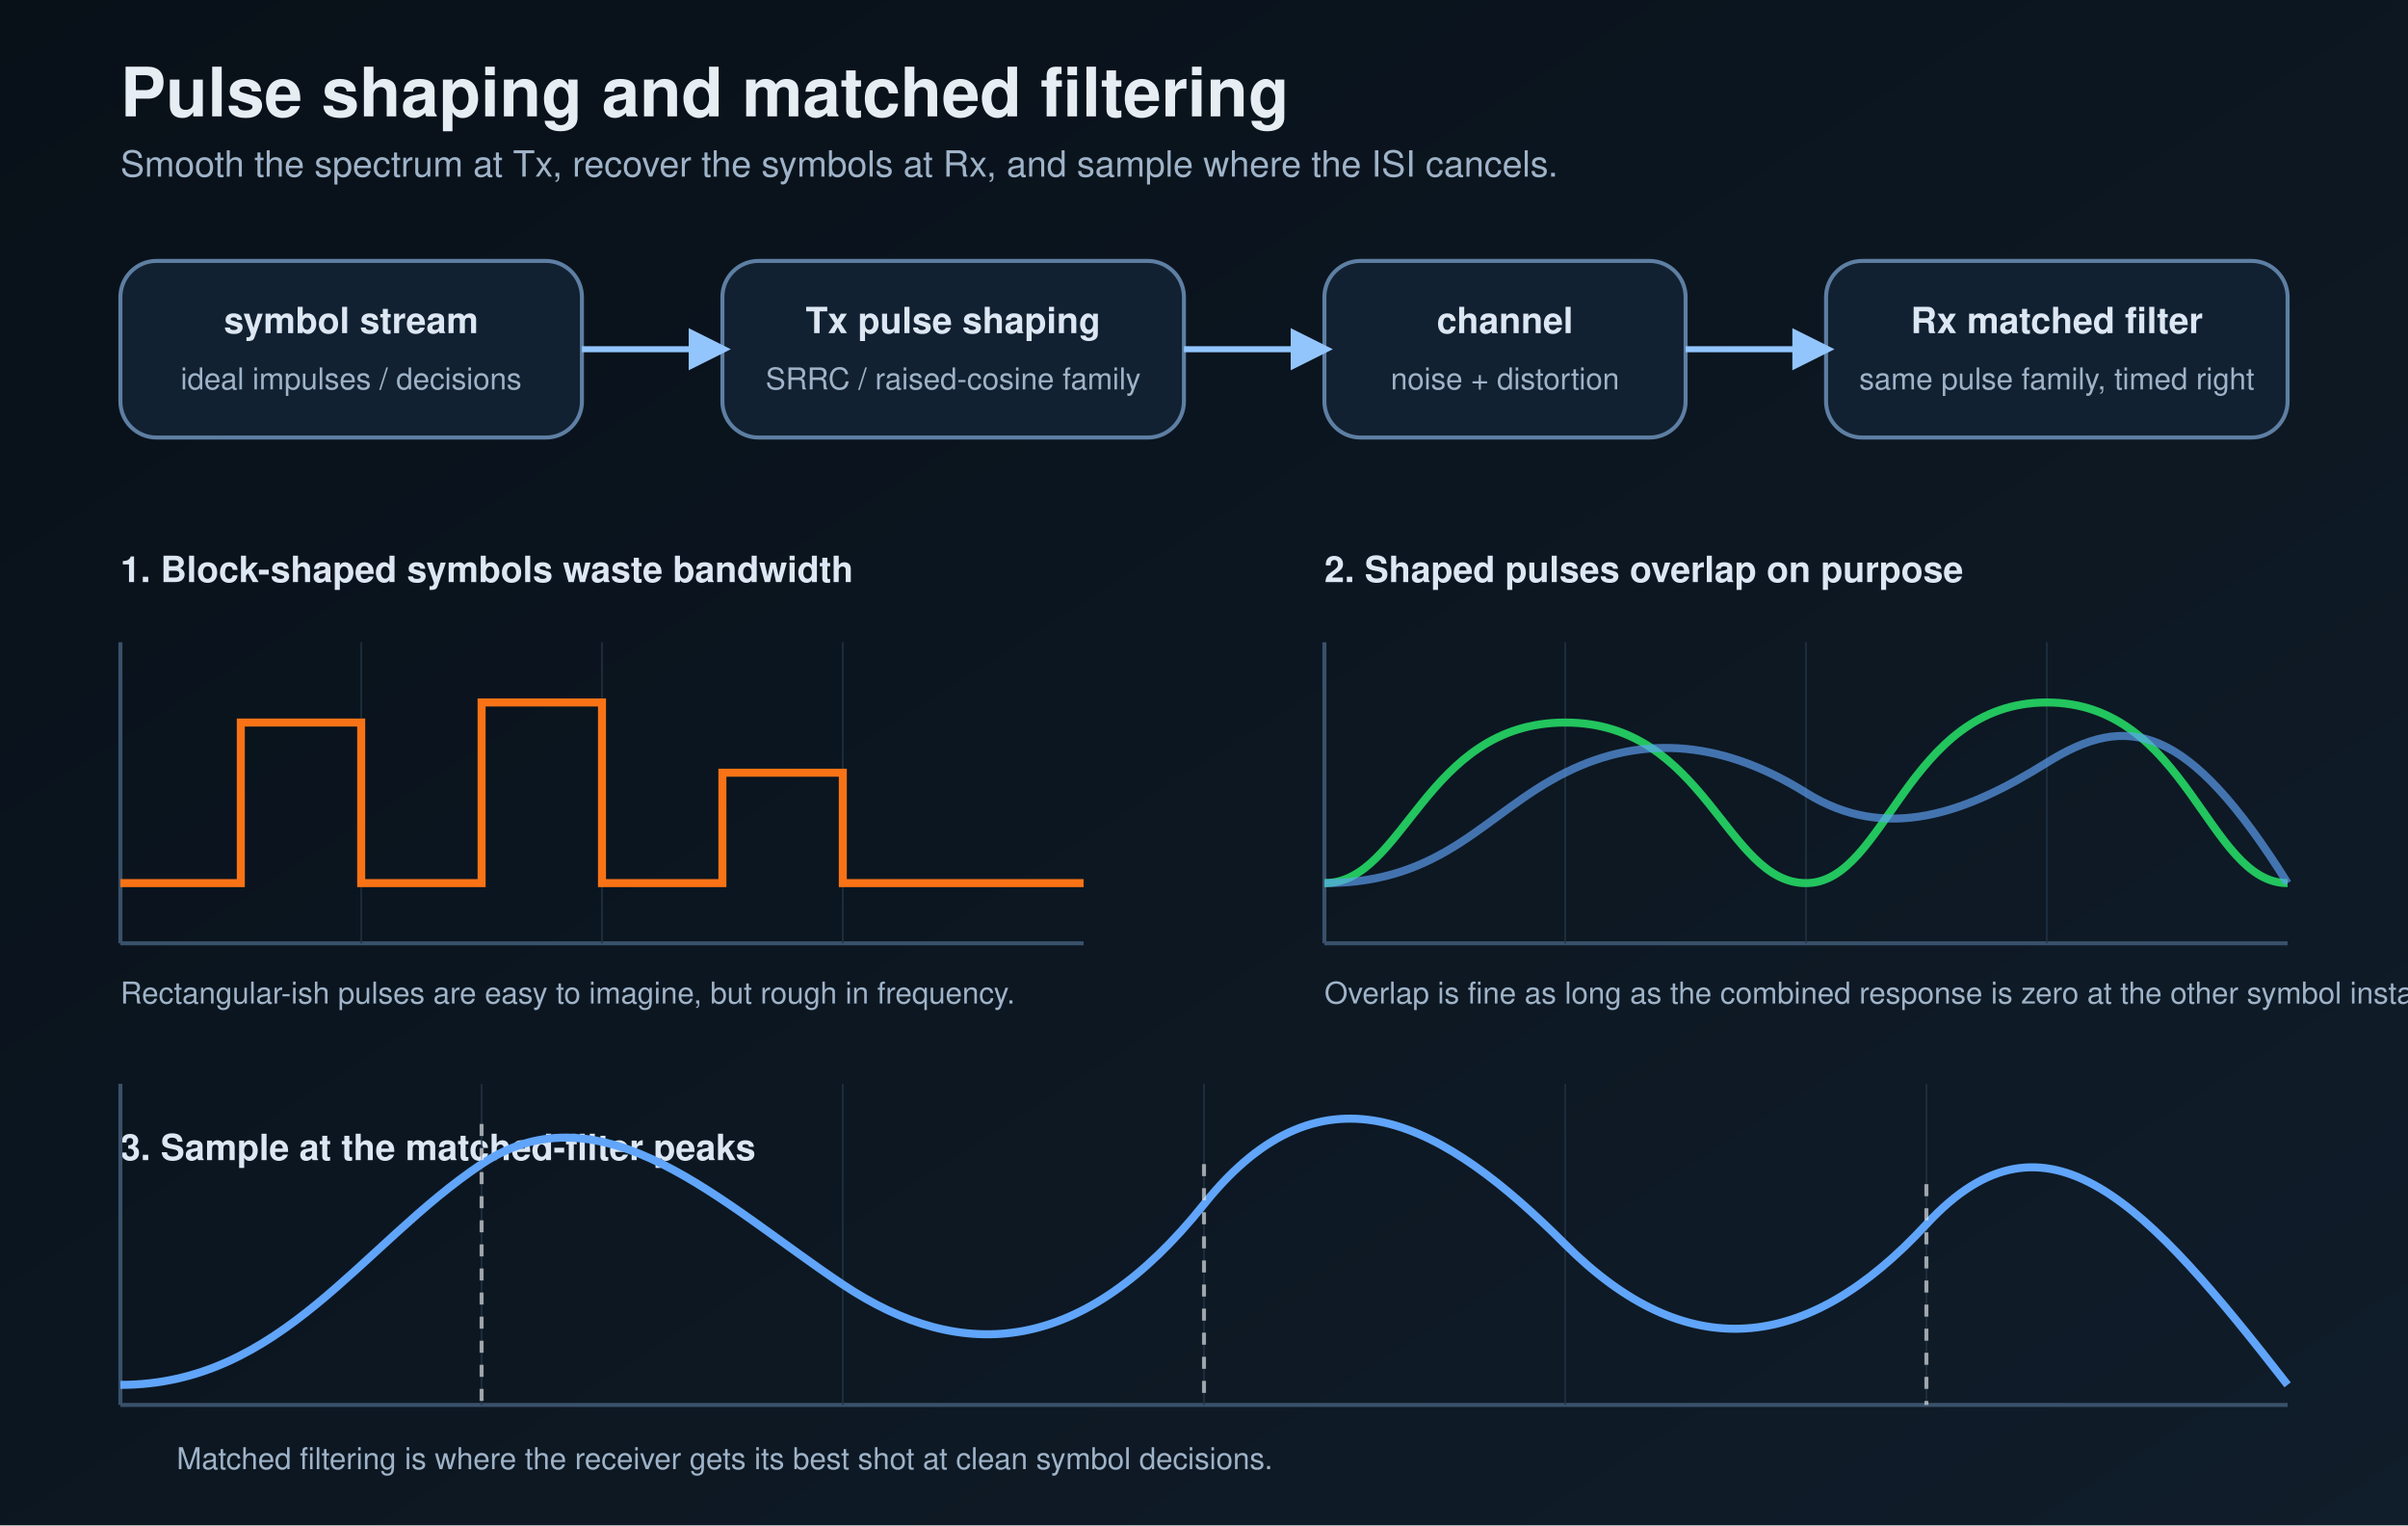
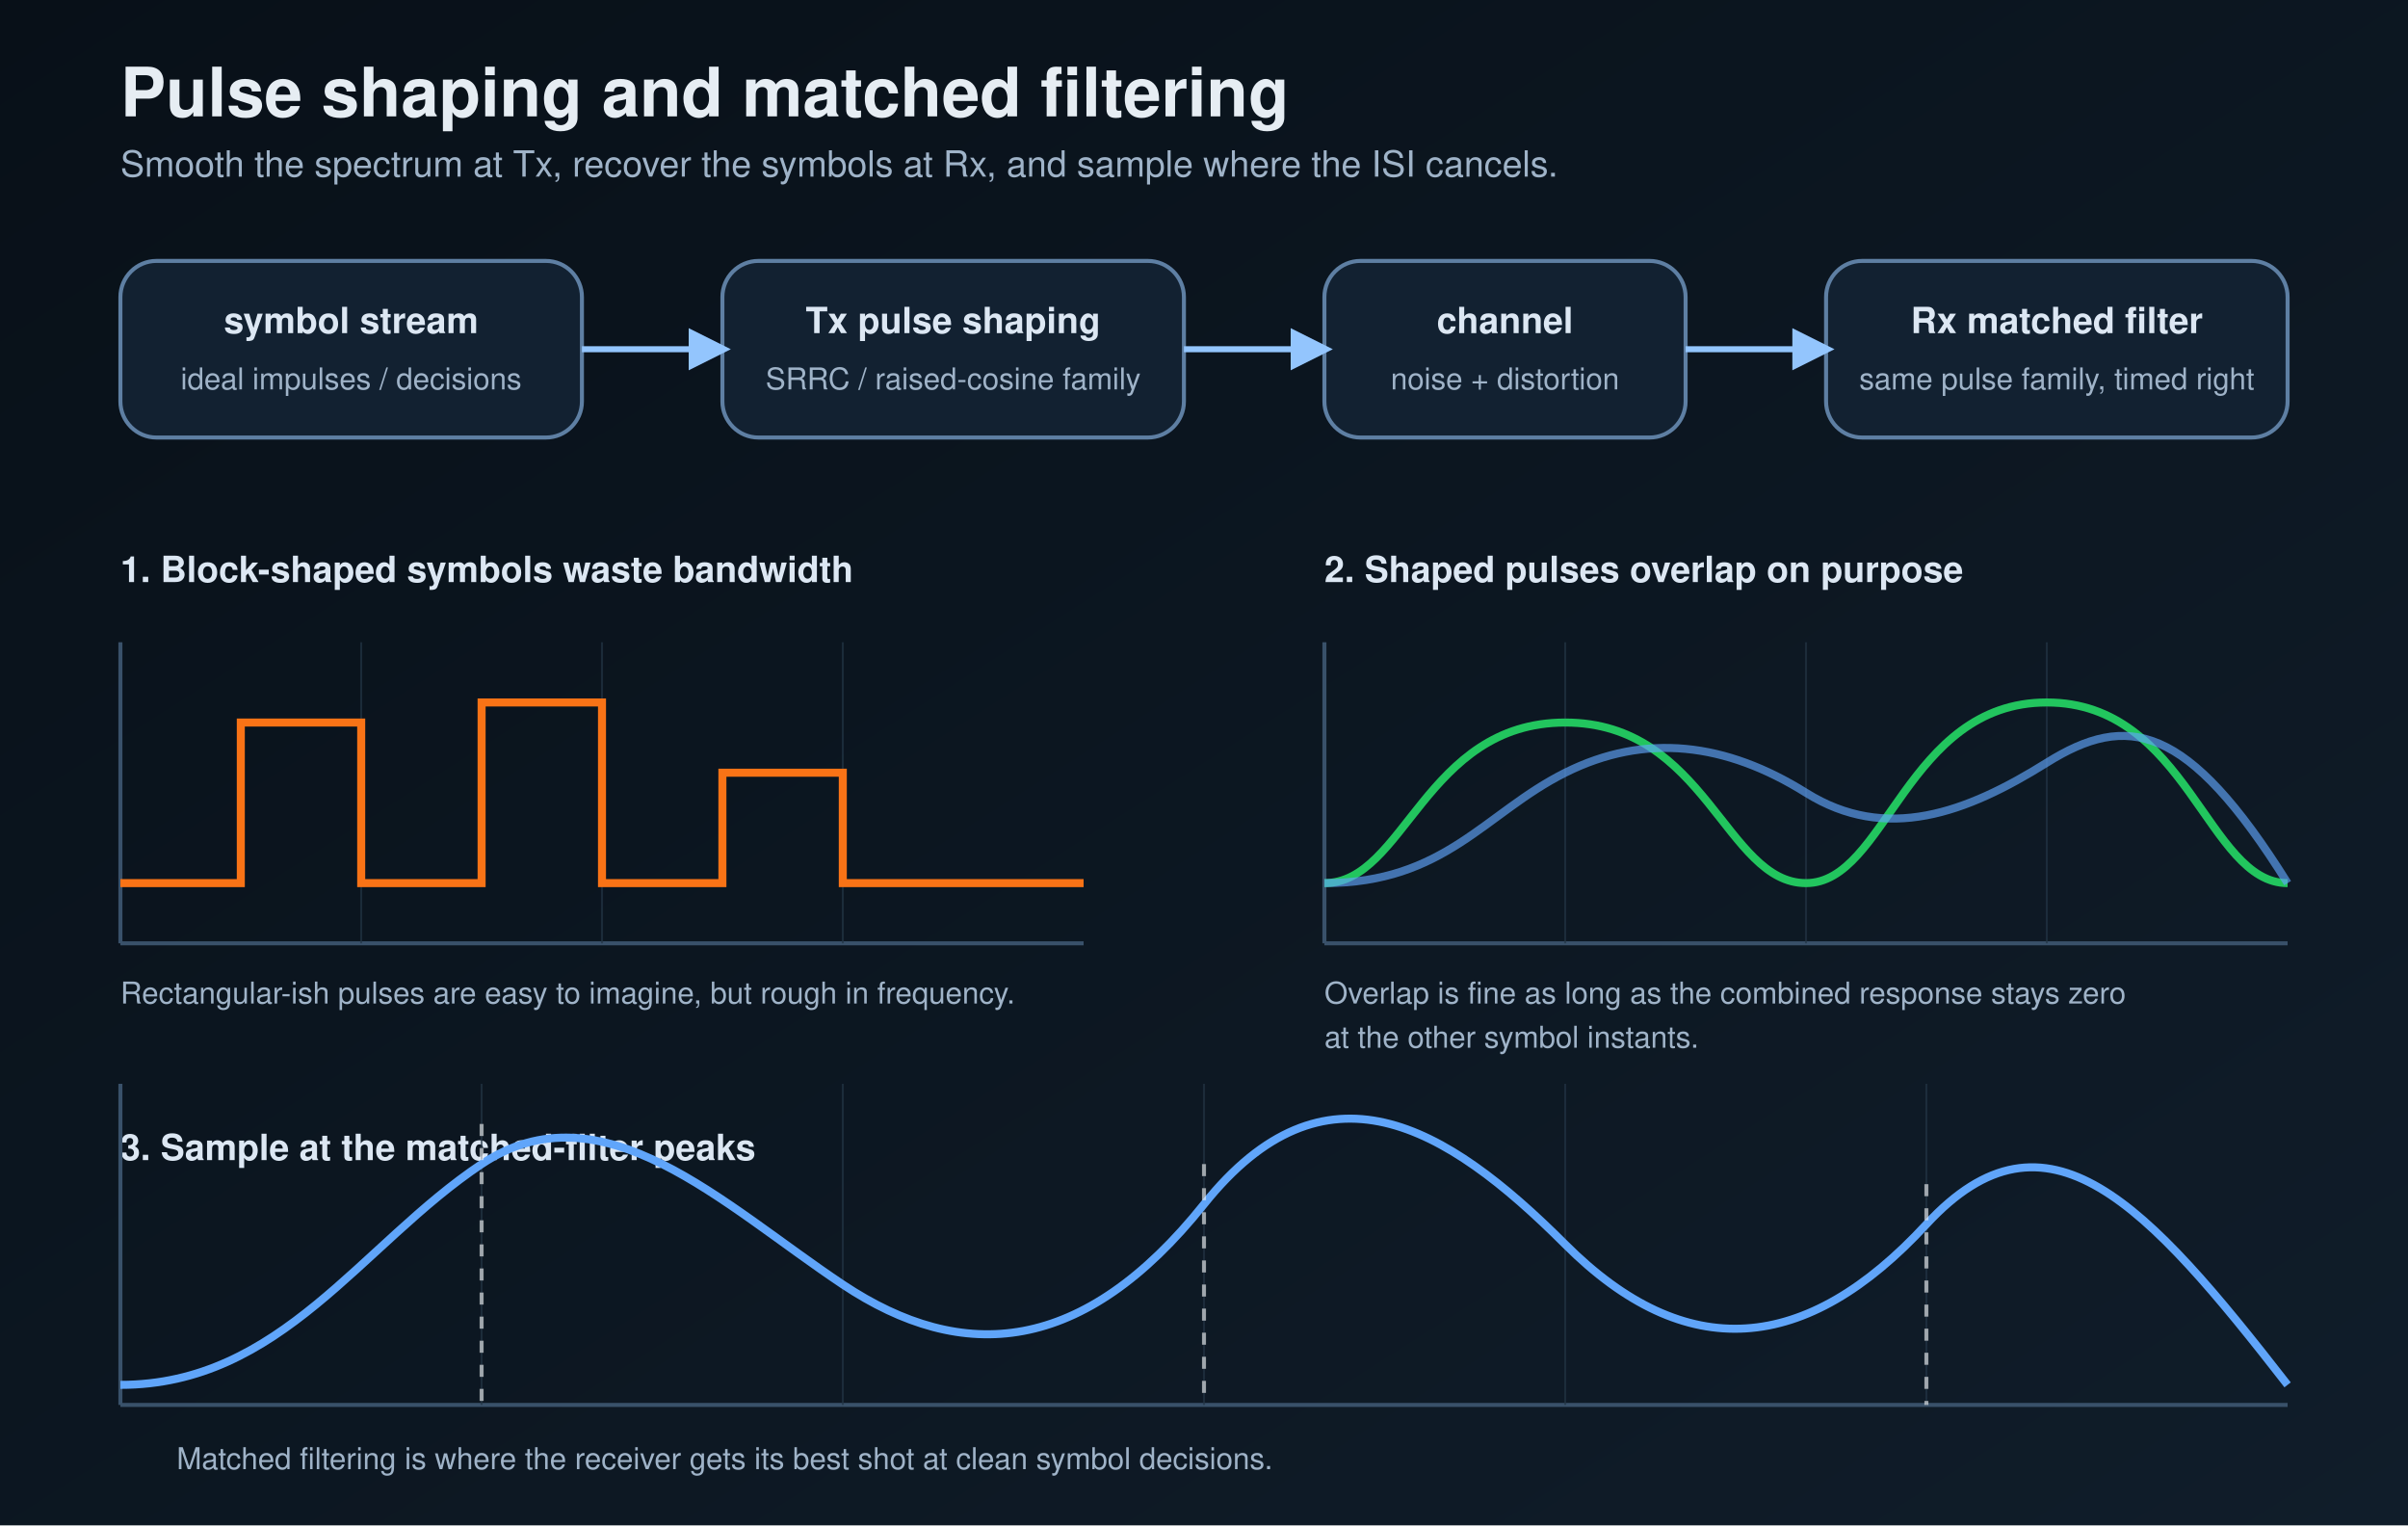
- <svg xmlns="http://www.w3.org/2000/svg" viewBox="0 0 1200 760">
+ <svg xmlns="http://www.w3.org/2000/svg" width="1200" height="760" viewBox="0 0 1200 760">
  <defs>
    <linearGradient id="bg" x1="0" y1="0" x2="1" y2="1">
      <stop offset="0%" stop-color="#081018" />
      <stop offset="100%" stop-color="#101d2a" />
    </linearGradient>
    <style>
      .title { font: 700 34px Helvetica, Arial, sans-serif; fill: #e6edf3; }
      .subtitle { font: 500 18px Helvetica, Arial, sans-serif; fill: #9fb3c8; }
      .label { font: 600 18px Helvetica, Arial, sans-serif; fill: #dce7f3; }
      .small { font: 500 15px Helvetica, Arial, sans-serif; fill: #9fb3c8; }
      .box { fill: #122131; stroke: #5e7fa3; stroke-width: 2; rx: 18; }
      .axis { stroke: #39516a; stroke-width: 2; }
      .grid { stroke: #223445; stroke-width: 1; opacity: 0.7; }
      .pulseA { fill: none; stroke: #f97316; stroke-width: 4; }
      .pulseB { fill: none; stroke: #22c55e; stroke-width: 4; }
      .pulseC { fill: none; stroke: #60a5fa; stroke-width: 4; }
      .marker { stroke: #f8fafc; stroke-width: 2; stroke-dasharray: 6 6; opacity: 0.6; }
      .arrow { stroke: #93c5fd; stroke-width: 3; fill: none; marker-end: url(#arrow); }
    </style>
    <marker id="arrow" viewBox="0 0 10 10" refX="8" refY="5" markerWidth="7" markerHeight="7" orient="auto-start-reverse">
      <path d="M 0 0 L 10 5 L 0 10 z" fill="#93c5fd" />
    </marker>
  </defs>
  <rect width="1200" height="760" fill="url(#bg)" />
  <text x="60" y="58" class="title">Pulse shaping and matched filtering</text>
  <text x="60" y="88" class="subtitle">Smooth the spectrum at Tx, recover the symbols at Rx, and sample where the ISI cancels.</text>
  <rect x="60" y="130" width="230" height="88" class="box" />
  <text x="175" y="166" text-anchor="middle" class="label">symbol stream</text>
  <text x="175" y="194" text-anchor="middle" class="small">ideal impulses / decisions</text>
  <rect x="360" y="130" width="230" height="88" class="box" />
  <text x="475" y="166" text-anchor="middle" class="label">Tx pulse shaping</text>
  <text x="475" y="194" text-anchor="middle" class="small">SRRC / raised-cosine family</text>
  <rect x="660" y="130" width="180" height="88" class="box" />
  <text x="750" y="166" text-anchor="middle" class="label">channel</text>
  <text x="750" y="194" text-anchor="middle" class="small">noise + distortion</text>
  <rect x="910" y="130" width="230" height="88" class="box" />
  <text x="1025" y="166" text-anchor="middle" class="label">Rx matched filter</text>
  <text x="1025" y="194" text-anchor="middle" class="small">same pulse family, timed right</text>
  <path d="M 290 174 H 360" class="arrow" />
  <path d="M 590 174 H 660" class="arrow" />
  <path d="M 840 174 H 910" class="arrow" />
  <text x="60" y="290" class="label">1. Block-shaped symbols waste bandwidth</text>
  <line x1="60" y1="470" x2="540" y2="470" class="axis" />
  <line x1="60" y1="320" x2="60" y2="470" class="axis" />
  <line x1="180" y1="320" x2="180" y2="470" class="grid" />
  <line x1="300" y1="320" x2="300" y2="470" class="grid" />
  <line x1="420" y1="320" x2="420" y2="470" class="grid" />
  <path class="pulseA" d="M 60 440 L 120 440 L 120 360 L 180 360 L 180 440 L 240 440 L 240 350 L 300 350 L 300 440 L 360 440 L 360 385 L 420 385 L 420 440 L 540 440" />
  <text x="60" y="500" class="small">Rectangular-ish pulses are easy to imagine, but rough in frequency.</text>
  <text x="660" y="290" class="label">2. Shaped pulses overlap on purpose</text>
  <line x1="660" y1="470" x2="1140" y2="470" class="axis" />
  <line x1="660" y1="320" x2="660" y2="470" class="axis" />
  <line x1="780" y1="320" x2="780" y2="470" class="grid" />
  <line x1="900" y1="320" x2="900" y2="470" class="grid" />
  <line x1="1020" y1="320" x2="1020" y2="470" class="grid" />
  <path class="pulseB" d="M 660 440 C 700 440, 710 360, 780 360 C 850 360, 860 440, 900 440 C 940 440, 950 350, 1020 350 C 1090 350, 1100 440, 1140 440" />
  <path class="pulseC" d="M 660 440 C 720 440, 740 405, 780 385 C 820 365, 860 370, 900 395 C 940 420, 980 405, 1020 380 C 1060 355, 1090 360, 1140 440" opacity="0.65" />
-   <text x="660" y="500" class="small">Overlap is fine as long as the combined response is zero at the other symbol instants.</text>
+   <text x="660" y="500" class="small">Overlap is fine as long as the combined response stays zero</text>
+   <text x="660" y="522" class="small">at the other symbol instants.</text>
  <text x="60" y="578" class="label">3. Sample at the matched-filter peaks</text>
  <line x1="60" y1="700" x2="1140" y2="700" class="axis" />
  <line x1="60" y1="540" x2="60" y2="700" class="axis" />
  <line x1="240" y1="540" x2="240" y2="700" class="grid" />
  <line x1="420" y1="540" x2="420" y2="700" class="grid" />
  <line x1="600" y1="540" x2="600" y2="700" class="grid" />
  <line x1="780" y1="540" x2="780" y2="700" class="grid" />
  <line x1="960" y1="540" x2="960" y2="700" class="grid" />
  <path class="pulseC" d="M 60 690 C 140 690, 180 620, 240 580 C 300 540, 360 600, 420 640 C 480 680, 540 675, 600 600 C 660 525, 720 560, 780 620 C 840 680, 900 675, 960 610 C 1020 545, 1070 600, 1140 690" />
  <line x1="240" y1="560" x2="240" y2="700" class="marker" />
  <line x1="600" y1="580" x2="600" y2="700" class="marker" />
  <line x1="960" y1="590" x2="960" y2="700" class="marker" />
  <text x="88" y="732" class="small">Matched filtering is where the receiver gets its best shot at clean symbol decisions.</text>
</svg>
